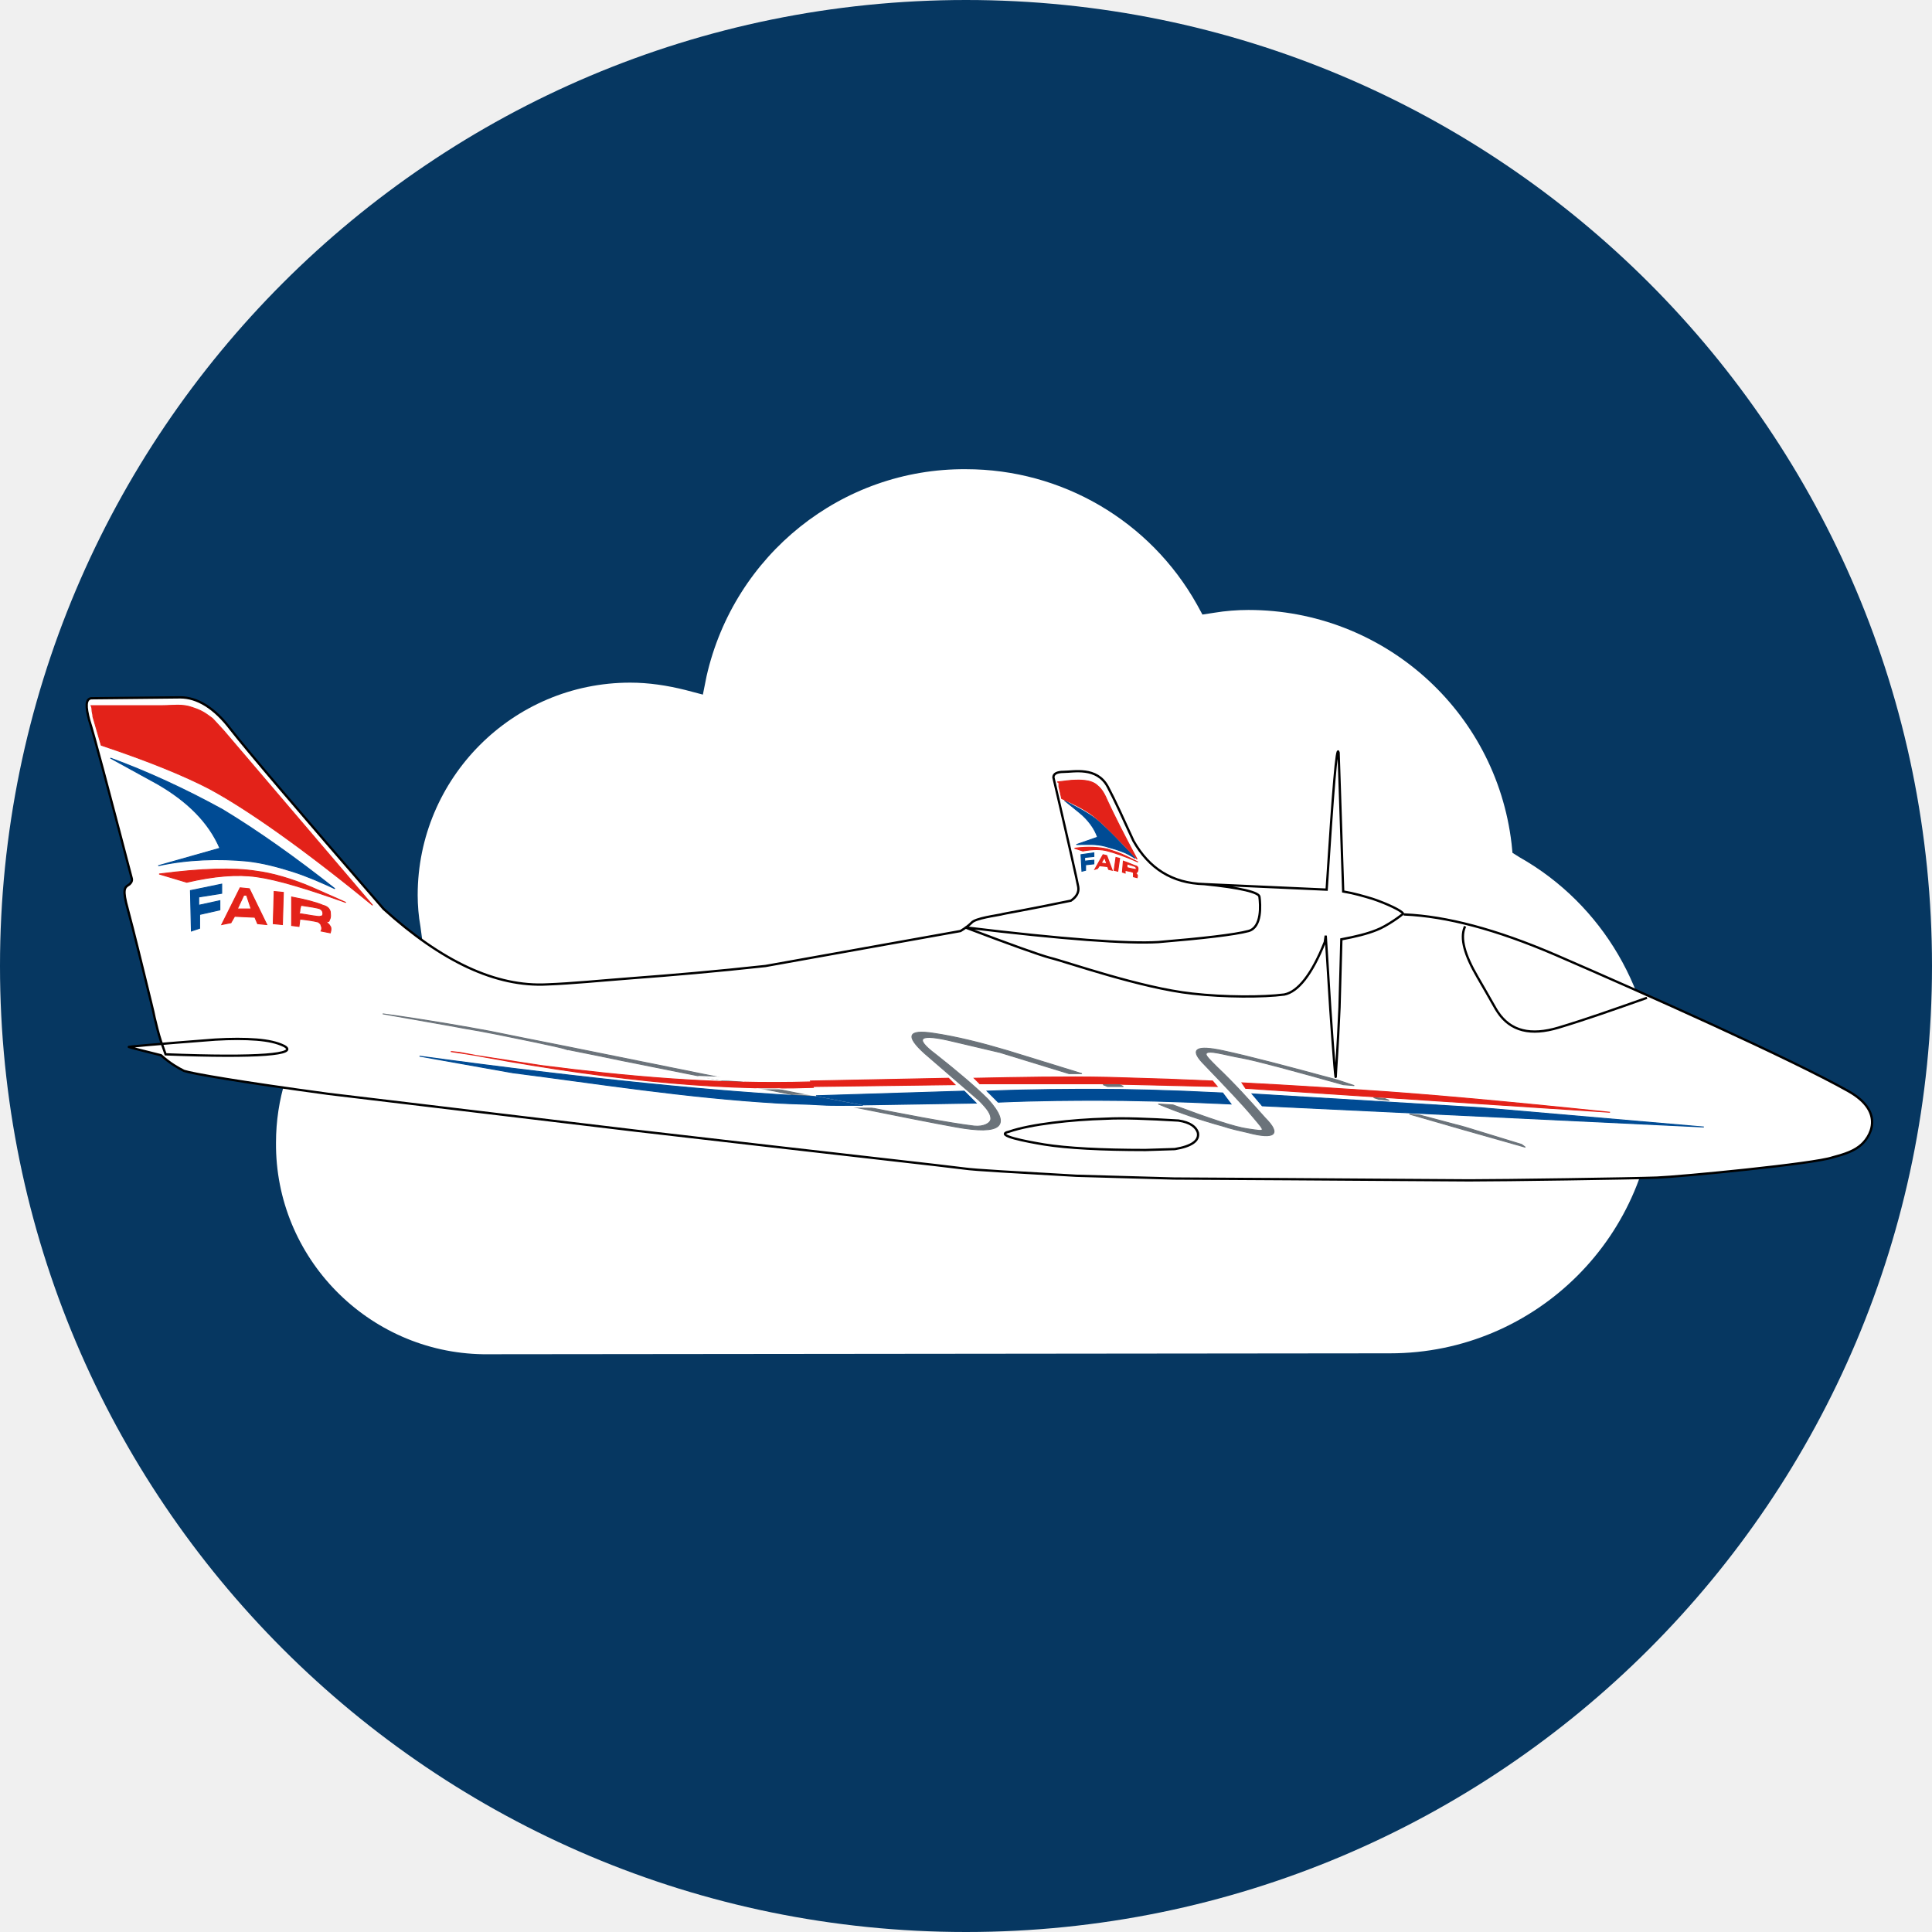
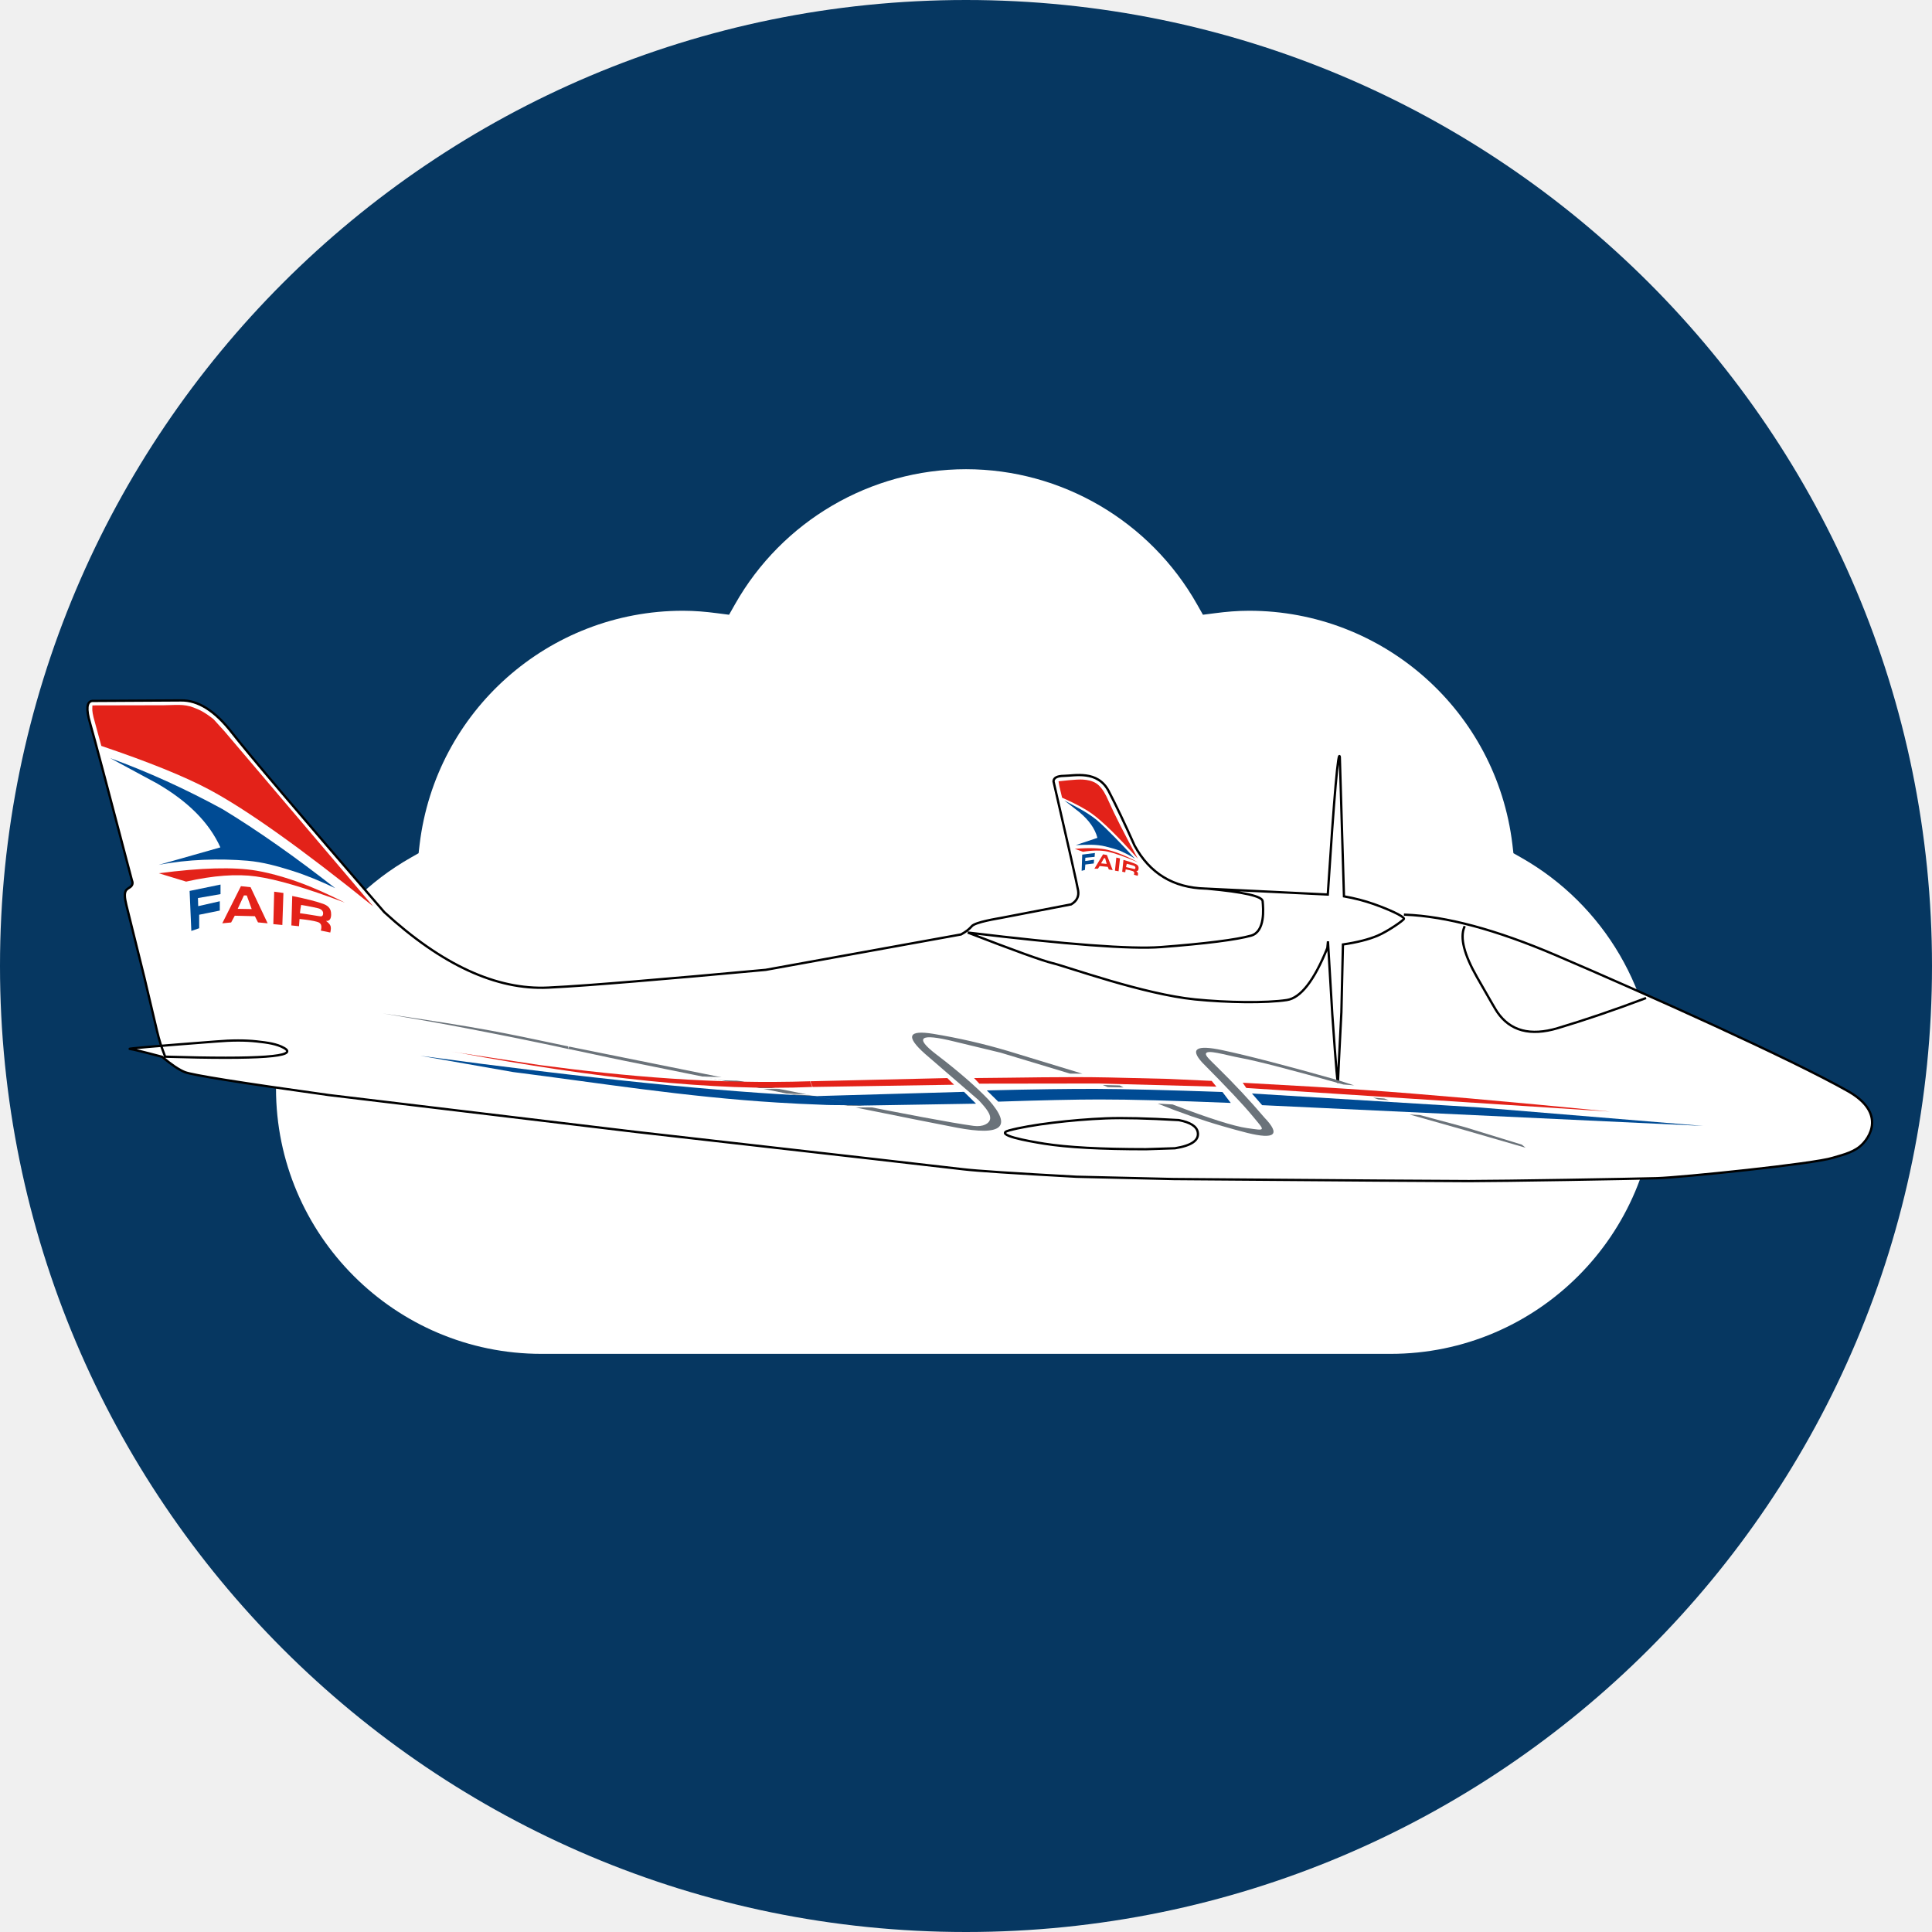
- <svg xmlns="http://www.w3.org/2000/svg" version="1.1" id="Vrstva_1" x="0px" y="0px" viewBox="0 0 210 210" style="enable-background:new 0 0 210 210;" xml:space="preserve">
+ <svg xmlns="http://www.w3.org/2000/svg" version="1.1" id="Layer_1" x="0px" y="0px" viewBox="0 0 210 210" style="enable-background:new 0 0 210 210;" xml:space="preserve">
  <style type="text/css">
	.st0{fill:#063761;}
	.st1{fill:#FFFFFF;}
	.st2{fill:#FFFFFF;stroke:#000000;stroke-width:0.25;stroke-linecap:square;stroke-miterlimit:3;}
	.st3{fill:none;stroke:#000000;stroke-width:0.25;stroke-linecap:square;stroke-miterlimit:3;}
- 	
- 		.st4{fill-rule:evenodd;clip-rule:evenodd;fill:#6B737A;stroke:#6B737A;stroke-width:0.1;stroke-linecap:square;stroke-miterlimit:3;}
- 	
- 		.st5{fill-rule:evenodd;clip-rule:evenodd;fill:#E32219;stroke:#E32219;stroke-width:0.1;stroke-linecap:square;stroke-miterlimit:3;}
- 	.st6{fill:#E32219;stroke:#E32219;stroke-width:0.1;stroke-linecap:square;stroke-miterlimit:3;}
- 	
- 		.st7{fill-rule:evenodd;clip-rule:evenodd;fill:#004B94;stroke:#004B94;stroke-width:0.1;stroke-linecap:square;stroke-miterlimit:3;}
- 	.st8{fill:#004B94;stroke:#004B94;stroke-width:0.1;stroke-linecap:square;stroke-miterlimit:3;}
- 	.st9{fill:#6B737A;stroke:#6B737A;stroke-width:0.1;stroke-linecap:square;stroke-miterlimit:3;}
- 	.st10{fill:#FFFFFF;stroke:#FFFFFF;stroke-width:0.1;stroke-linecap:square;stroke-miterlimit:3;}
- 	.st11{fill:#FFFFFF;stroke:#E32219;stroke-width:0.1;stroke-linecap:square;stroke-miterlimit:3;}
+ 	.st4{fill-rule:evenodd;clip-rule:evenodd;fill:#6B737A;}
+ 	.st5{fill-rule:evenodd;clip-rule:evenodd;fill:#E32219;}
+ 	.st6{fill:#E32219;}
+ 	.st7{fill-rule:evenodd;clip-rule:evenodd;fill:#004B94;}
+ 	.st8{fill:#004B94;}
+ 	.st9{fill:#6B737A;}
</style>
  <g>
    <circle vector-effect="non-scaling-stroke" class="st0" cx="105" cy="105" r="105" />
  </g>
+   <path class="st1" d="M165.348,93.22l-0.846-0.481l-0.112-0.965  c-1.744-14.484-14.031-25.384-28.619-25.388c-1.269,0-2.508,0.108-3.731,0.269  l-1.285,0.165l-0.638-1.127c-5.115-9.061-14.739-14.692-25.116-14.692  c-10.377,0-20,5.631-25.116,14.692l-0.638,1.127l-1.285-0.165  c-1.223-0.162-2.462-0.269-3.731-0.269c-14.589,0.004-26.876,10.904-28.619,25.388  l-0.112,0.965l-0.846,0.481c-9.038,5.124-14.632,14.703-14.654,25.092  c0,15.908,12.939,28.846,28.846,28.846h46.154h46.154  c15.908,0,28.846-12.938,28.846-28.846C179.979,107.923,174.385,98.344,165.348,93.22z  " />
  <g>
-     <path class="st1" d="M53.2,147.2l-0.7,0c-12.5-0.2-22.6-10.5-22.5-23c0-9.4,5.7-17.9,14.5-21.4l1.4-0.6l-0.2-1.5   c-0.2-1.1-0.3-2.3-0.3-3.4c0-12.7,10.3-23.1,23.1-23.1c2,0,4,0.3,6,0.8l1.9,0.5l0.4-2C79.8,60.3,91.5,50.9,105,51   c10.4,0,20,5.6,25.1,14.7l0.6,1.1l1.3-0.2c1.2-0.2,2.5-0.3,3.7-0.3c14.6,0,26.9,10.9,28.6,25.4l0.1,1l0.8,0.5   c9,5.1,14.6,14.7,14.7,25.1c0,15.9-12.9,28.8-28.8,28.8L53.2,147.2L53.2,147.2z" />
+     <path vector-effect="non-scaling-stroke" class="st2" d="M152.726,99.422   c4.452,0.167,9.914,1.636,16.387,4.405c9.708,4.154,25.634,11.301,31.767,14.786   c4.131,2.347,2.405,5.092,1.249,6.03c-0.886,0.718-2.248,0.989-2.908,1.204   c-2.02,0.656-16.462,2.138-19.138,2.217c-2.676,0.079-16.734,0.316-20.413,0.316   c-2.453,0-13.154-0.074-32.104-0.223l-10.562-0.25   c-6.824-0.374-10.925-0.645-12.303-0.813c-1.378-0.168-13.232-1.521-35.562-4.058   l-33.395-4.007c-9.631-1.341-14.848-2.173-15.651-2.495   c-0.648-0.26-1.471-0.815-2.47-1.663c-2.016-0.538-3.192-0.823-3.528-0.857   c-0.336-0.034,2.789-0.302,9.376-0.807c1.699-0.145,3.185-0.148,4.458-0.007   c1.158,0.128,2.168,0.265,2.952,0.713c1.647,0.941-2.664,1.256-12.93,0.944   c-0.226-0.596-0.392-1.058-0.498-1.387c-0.29-0.902-0.469-1.808-0.67-2.611   c-0.139-0.555-0.503-2.093-1.091-4.613c-1.024-4.129-1.676-6.752-1.956-7.87   c-0.419-1.676,0.047-1.676,0.419-1.956c0.248-0.186,0.31-0.427,0.186-0.722   c-2.608-9.934-4.129-15.646-4.563-17.136c-0.435-1.49-0.357-2.282,0.233-2.375   l9.671-0.055c1.846-0.028,3.682,1.13,5.508,3.474   c1.826,2.344,7.351,8.856,16.575,19.535c6.268,5.744,12.209,8.479,17.823,8.207   c2.681-0.13,5.61-0.361,9.458-0.677c3.991-0.328,8.72-0.746,14.186-1.254   l21.23-3.847c0.522-0.288,0.909-0.585,1.162-0.891   c0.378-0.459,2.836-0.837,3.242-0.918c0.27-0.054,2.791-0.54,7.564-1.459   c0.612-0.36,0.864-0.864,0.756-1.513c-0.108-0.648-1-4.603-2.675-11.865   c0.022-0.386,0.405-0.583,1.148-0.591c1.116-0.011,3.648-0.644,4.844,1.649   c0.797,1.528,1.738,3.506,2.821,5.932c1.656,3.023,4.218,4.58,7.687,4.671   l13.313,0.647c0.705-10.896,1.141-15.878,1.308-14.946l0.452,15.143   c1.16,0.204,2.24,0.483,3.24,0.838c1.541,0.547,3.231,1.292,3.281,1.591   c0.024,0.141-1.758,1.378-2.865,1.846c-0.975,0.412-2.231,0.731-3.768,0.956   l-0.169,7.368c-0.238,4.602-0.358,7.041-0.361,7.316   c-0.013,1.084-0.222-1.27-0.625-7.062l-0.473-7.96l-0.068,0.721   c-1.431,3.545-2.899,5.43-4.403,5.657c-2.256,0.34-6.488,0.281-9.983-0.07   c-5.603-0.562-13.832-3.538-15.474-3.936c-1.095-0.265-4.17-1.376-9.225-3.331   c10.746,1.3,17.735,1.827,20.965,1.582c4.846-0.367,8.297-0.808,9.839-1.248   c1.542-0.441,1.322-2.937,1.248-3.745c-0.049-0.538-2.048-0.99-5.996-1.354" />
+     <path vector-effect="non-scaling-stroke" class="st3" d="M159.16,100.781   c-0.479,1.162-0.017,2.974,1.385,5.436s2.137,3.726,2.205,3.795   c1.402,2.051,3.59,2.632,6.564,1.744c2.974-0.889,6.137-1.966,9.487-3.231" />
+     <path vector-effect="non-scaling-stroke" class="st2" d="M120.191,121.562   c1.86-0.074,4.505-0.011,7.938,0.188c1.258,0.243,1.945,0.681,2.062,1.312   c0.163,0.877-0.664,1.46-2.48,1.75l-3.165,0.102   c-4.841,0-8.517-0.199-11.028-0.598c-1.788-0.284-5.593-0.968-3.829-1.444   C112,122.248,116.47,121.71,120.191,121.562z" />
  </g>
  <g>
-     <path vector-effect="non-scaling-stroke" class="st2" d="M152.7,99.4c4.5,0.2,9.9,1.6,16.4,4.4c9.7,4.2,25.6,11.3,31.8,14.8   c4.1,2.3,2.4,5.1,1.2,6c-0.9,0.7-2.2,1-2.9,1.2c-2,0.7-16.5,2.1-19.1,2.2c-2.7,0.1-16.7,0.3-20.4,0.3c-2.5,0-13.2-0.1-32.1-0.2   l-10.6-0.3c-6.8-0.4-10.9-0.6-12.3-0.8c-1.4-0.2-13.2-1.5-35.6-4.1l-33.4-4c-9.6-1.3-14.8-2.2-15.7-2.5c-0.6-0.3-1.5-0.8-2.5-1.7   c-2-0.5-3.2-0.8-3.5-0.9c-0.3,0,2.8-0.3,9.4-0.8c1.7-0.1,3.2-0.1,4.5,0c1.2,0.1,2.2,0.3,3,0.7c1.6,0.9-2.7,1.3-12.9,0.9   c-0.2-0.6-0.4-1.1-0.5-1.4c-0.3-0.9-0.5-1.8-0.7-2.6c-0.1-0.6-0.5-2.1-1.1-4.6c-1-4.1-1.7-6.8-2-7.9c-0.4-1.7,0-1.7,0.4-2   c0.2-0.2,0.3-0.4,0.2-0.7c-2.6-9.9-4.1-15.6-4.6-17.1c-0.4-1.5-0.4-2.3,0.2-2.4l9.7-0.1c1.8,0,3.7,1.1,5.5,3.5   c1.8,2.3,7.4,8.9,16.6,19.5c6.3,5.7,12.2,8.5,17.8,8.2c2.7-0.1,5.6-0.4,9.5-0.7c4-0.3,8.7-0.7,14.2-1.3l21.2-3.8   c0.5-0.3,0.9-0.6,1.2-0.9c0.4-0.5,2.8-0.8,3.2-0.9c0.3-0.1,2.8-0.5,7.6-1.5c0.6-0.4,0.9-0.9,0.8-1.5c-0.1-0.6-1-4.6-2.7-11.9   c0-0.4,0.4-0.6,1.1-0.6c1.1,0,3.6-0.6,4.8,1.6c0.8,1.5,1.7,3.5,2.8,5.9c1.7,3,4.2,4.6,7.7,4.7l13.3,0.6c0.7-10.9,1.1-15.9,1.3-14.9   l0.5,15.1c1.2,0.2,2.2,0.5,3.2,0.8c1.5,0.5,3.2,1.3,3.3,1.6c0,0.1-1.8,1.4-2.9,1.8c-1,0.4-2.2,0.7-3.8,1l-0.2,7.4   c-0.2,4.6-0.4,7-0.4,7.3c0,1.1-0.2-1.3-0.6-7.1l-0.5-8l-0.1,0.7c-1.4,3.5-2.9,5.4-4.4,5.7c-2.3,0.3-6.5,0.3-10-0.1   c-5.6-0.6-13.8-3.5-15.5-3.9c-1.1-0.3-4.2-1.4-9.2-3.3c10.7,1.3,17.7,1.8,21,1.6c4.8-0.4,8.3-0.8,9.8-1.2c1.5-0.4,1.3-2.9,1.2-3.7   c0-0.5-2-1-6-1.4" />
-     <path vector-effect="non-scaling-stroke" class="st3" d="M159.2,100.8c-0.5,1.2,0,3,1.4,5.4s2.1,3.7,2.2,3.8   c1.4,2.1,3.6,2.6,6.6,1.7c3-0.9,6.1-2,9.5-3.2" />
-     <path vector-effect="non-scaling-stroke" class="st2" d="M120.2,121.6c1.9-0.1,4.5,0,7.9,0.2c1.3,0.2,1.9,0.7,2.1,1.3   c0.2,0.9-0.7,1.5-2.5,1.8l-3.2,0.1c-4.8,0-8.5-0.2-11-0.6c-1.8-0.3-5.6-1-3.8-1.4C112,122.2,116.5,121.7,120.2,121.6z" />
-   </g>
-   <g>
-     <path vector-effect="non-scaling-stroke" class="st4" d="M67.7,115.3c-1.9-0.4-3.9-0.8-5.9-1.2l0-0.3c24.4,4.9,39,8,44.1,8.6   c1,0.1,1.8-0.3,1.8-0.8c0-0.5-0.3-1-1.3-2l-5.9-5.1c-2.1-1.9-1.8-2.6,0.9-2.2s5.4,1.1,8.1,1.9l8.1,2.5l-1.4,0l-7.5-2.3l-5.1-1.2   c-3.7-0.9-4.3-0.4-1.9,1.4c2.4,1.9,4.3,3.5,5.7,4.9c2.6,2.9,1.4,3.9-3.5,3C99.4,121.7,87.3,119.2,67.7,115.3z M58.3,113.3   c-2.9-0.6-5.8-1.2-7.7-1.5c-2.1-0.4-5.1-0.9-9-1.6c5.1,0.7,9,1.4,11.7,1.9c2,0.4,4.9,1,8.5,1.7l-0.1,0.3   C60.8,113.8,59.6,113.6,58.3,113.3z" />
-     <path vector-effect="non-scaling-stroke" class="st5" d="M88.1,117.5l0.3,0.6l15.4-0.2l-0.7-0.7L88.1,117.5z M50,114.4l-0.9-0.1   l-0.1,0l9.7,1.5c9.3,1.2,19.1,2.1,29.4,1.8l0.3,0.6C77.4,118.6,64.6,117.2,50,114.4z" />
-     <path vector-effect="non-scaling-stroke" class="st6" d="M127,117.3l-6.5-0.2c-4.8-0.1-9.6,0-14.6,0.1l0.6,0.6l12.9,0l12.9,0.3   l-0.5-0.6L127,117.3z" />
-     <path vector-effect="non-scaling-stroke" class="st7" d="M89.2,120.1c-1.5-0.1-3-0.1-4.7-0.2c-10.1-0.6-19.4-2.1-28.8-3.3   l-10.1-1.8c18.4,2.5,32.7,3.9,43,4.4l5.2,1C92.3,120.1,90.8,120.2,89.2,120.1z M88.7,119.1l5.2,1l12.2-0.2l-1.3-1.3L88.7,119.1z" />
-     <path vector-effect="non-scaling-stroke" class="st8" d="M119.2,118.4c-2.8,0-6.8,0-11.9,0.2l1.2,1.2c4.7-0.2,8.4-0.2,11-0.2   c3.3,0,8.1,0.1,14.3,0.4l-0.9-1.2C127,118.5,122.4,118.4,119.2,118.4z" />
-     <path vector-effect="non-scaling-stroke" class="st8" d="M160.9,120.4l-24.8-1.5l1.1,1.3l48,2.3L160.9,120.4z" />
-     <path vector-effect="non-scaling-stroke" class="st9" d="M153.2,121.1l5.9,1.7l6.7,1.9l-0.4-0.3l-6.2-1.9l-4.9-1.3L153.2,121.1z" />
-     <path vector-effect="non-scaling-stroke" class="st10" d="M78.3,117.4c0.1,0,0.1,0,0.2,0c0.9,0,1.7,0.1,2.4,0.1l-2.2-0.4l-2.8-0.1   L78.3,117.4z" />
-     <path class="st1" d="M82.3,118.3l2.4,0l0.5,0.1l-3.1,0L82.3,118.3z" />
-     <path class="st1" d="M91.8,120.2l2.9,0l0.4,0.2l-3.4,0L91.8,120.2z" />
-     <path class="st1" d="M85.1,118.9l3,0.1l0.5,0.1l-3.2-0.2L85.1,118.9z" />
-     <path vector-effect="non-scaling-stroke" class="st9" d="M149.3,119.3l1.2,0.1l0.5,0.2l-1.1-0.1L149.3,119.3z" />
-     <path vector-effect="non-scaling-stroke" class="st6" d="M148.3,118.5c-3.1-0.2-7.5-0.5-13.3-0.8l0.4,0.6l39.6,2.6   C163.5,119.7,154.6,118.9,148.3,118.5z" />
-     <path vector-effect="non-scaling-stroke" class="st9" d="M119.9,117.9l1.8,0l0.4,0.2l-1.7,0L119.9,117.9z" />
-     <path vector-effect="non-scaling-stroke" class="st9" d="M132.9,122.4c-2.2-0.6-4.6-1.4-7-2.4l1.6,0.1c4,1.5,6.7,2.4,8.1,2.6   c2.1,0.3,2,0.4,0.5-1.4c-1-1.2-2.8-3.1-5.4-5.8c-1.4-1.5-0.6-1.9,2.2-1.3c2.8,0.6,7,1.7,12.5,3.2l1.8,0.6l-1.2-0.1   c-5.7-1.6-9.4-2.6-11-2.9c-1.8-0.3-3.9-1-3.9-0.4c0,0.2,0.4,0.6,1.2,1.4c1.9,1.8,3.6,3.7,5.2,5.5c1.8,1.8,1.1,2.4-1.9,1.6   C134.7,122.9,133.8,122.7,132.9,122.4z" />
-     <path vector-effect="non-scaling-stroke" class="st6" d="M10,77.2c0,0.2,0.1,0.4,0.1,0.7l0.9,3.1c5.1,1.7,9,3.3,11.7,4.7   c4.1,2.2,10.1,6.4,17.8,12.7l-16.2-19l-1.2-1.3c-0.4-0.3-0.8-0.6-1.2-0.8c-0.4-0.2-0.7-0.3-1-0.4c-1.1-0.4-2.1-0.2-3.2-0.2   c-1.8,0-4.4,0-7.8,0C10,76.9,10,77.1,10,77.2z" />
-     <path vector-effect="non-scaling-stroke" class="st6" d="M122,94.8l0.3,0.1l0-0.3c0.3,0.1,0.6,0.1,0.8,0.2c0,0,0.1,0,0.1,0.1   c0,0,0,0,0,0.1c0,0.1,0,0.2,0,0.3l0.4,0.1c0-0.1,0.1-0.2,0-0.3c0-0.1-0.1-0.1-0.2-0.2c0.1,0,0.1,0,0.2-0.1c0.1-0.1,0.1-0.3,0.1-0.4   c0-0.2-0.2-0.3-0.3-0.3c-0.3-0.1-0.7-0.3-1.3-0.5L122,94.8z" />
-     <path vector-effect="non-scaling-stroke" class="st11" d="M122.5,93.9c0,0.1,0,0.1,0,0.2c0,0,0,0.1,0,0.2c0.3,0.1,0.9,0.2,0.9,0.2   c0.1,0,0.1,0,0.1-0.1c0-0.1,0-0.1-0.1-0.2C123.2,94.1,122.8,94,122.5,93.9z" />
-     <path vector-effect="non-scaling-stroke" class="st6" d="M121.3,93.2l0.4,0.1l-0.2,1.4l-0.4-0.1L121.3,93.2z" />
-     <path vector-effect="non-scaling-stroke" class="st8" d="M117.6,94.7l0.4-0.1l0-0.6l0.9-0.1l0-0.4l-1,0.1l0-0.4l1-0.1l0-0.4   l-1.4,0.2L117.6,94.7z" />
-     <path vector-effect="non-scaling-stroke" class="st6" d="M119.3,94.4l0.2-0.3l0.9,0.1l0.1,0.3l0.4,0.1l-0.6-1.6l-0.4-0.1l-0.9,1.6   L119.3,94.4z" />
-     <path vector-effect="non-scaling-stroke" class="st11" d="M119.7,93.8l0.6,0.1l-0.2-0.6l-0.1,0L119.7,93.8z" />
-     <path vector-effect="non-scaling-stroke" class="st6" d="M122.5,93.1c-0.8-0.4-1.5-0.6-2.1-0.8c-0.9-0.2-2.1-0.3-3.6-0.1l0.9,0.3   c1.1-0.2,2-0.2,2.7,0c0.8,0.2,1.9,0.6,3.3,1.2C123.3,93.5,122.9,93.3,122.5,93.1z" />
-     <path vector-effect="non-scaling-stroke" class="st8" d="M117.3,88.3l-1.6-1.3c1.3,0.8,2.2,1.1,3.5,2.1c1.2,1,2.9,2.8,4.2,4.2   c-0.5-0.3-1-0.6-1.6-0.8c-0.5-0.2-1-0.3-1.6-0.5c-1.1-0.3-2.1-0.2-3.2-0.2l2.3-0.8C119,90.1,118.3,89.1,117.3,88.3z" />
-     <path vector-effect="non-scaling-stroke" class="st6" d="M115.1,85.2c0,0.1,0,0.2,0,0.3l0.3,1.3c1.4,0.6,2.5,1.2,3.2,1.7   c1.1,0.8,2.8,2.5,5,4.9c-1.5-2.8-2.5-4.8-3.2-6.3c-0.3-0.7-0.6-1.3-1.1-1.7c-0.7-0.7-2.1-0.6-2.4-0.6c-0.5,0-1.1,0.1-2,0.2   C115.1,85,115.1,85.1,115.1,85.2z" />
-     <path vector-effect="non-scaling-stroke" class="st6" d="M31.7,100.6l0.8,0.1l0.1-0.8c0.9,0.1,1.5,0.2,1.9,0.3   c0.1,0,0.2,0.1,0.3,0.2c0,0,0.1,0.1,0.1,0.2c0.1,0.2,0.1,0.4,0,0.6l1,0.2c0.1-0.3,0.1-0.6,0-0.7c-0.1-0.2-0.2-0.3-0.5-0.5   c0.2,0,0.4,0,0.4-0.2c0.2-0.3,0.1-0.7,0.1-0.9c-0.1-0.4-0.4-0.6-0.8-0.7c-0.7-0.3-1.8-0.6-3.4-0.9L31.7,100.6z" />
-     <path vector-effect="non-scaling-stroke" class="st11" d="M32.7,98.4c0,0.2-0.1,0.3-0.1,0.5c0,0.1,0,0.2-0.1,0.4   c0.8,0.1,2.2,0.4,2.3,0.3c0.2,0,0.3-0.1,0.3-0.3c0-0.2-0.1-0.4-0.3-0.5C34.7,98.7,33.4,98.5,32.7,98.4z" />
-     <path vector-effect="non-scaling-stroke" class="st6" d="M29.8,96.9l1,0.1l-0.1,3.5l-1-0.1L29.8,96.9z" />
-     <path vector-effect="non-scaling-stroke" class="st8" d="M20.8,101.2l0.9-0.3v-1.5l2.2-0.5v-1l-2.3,0.5l0-0.9l2.5-0.4v-1l-3.4,0.7   L20.8,101.2z" />
-     <path vector-effect="non-scaling-stroke" class="st6" d="M25.1,100.3l0.4-0.7l2.2,0.1l0.3,0.7l1,0.1l-1.9-3.9l-1-0.1l-2,4   L25.1,100.3z" />
-     <path vector-effect="non-scaling-stroke" class="st11" d="M25.8,98.8l1.5,0l-0.5-1.5l-0.3,0L25.8,98.8z" />
-     <path vector-effect="non-scaling-stroke" class="st6" d="M34,96.5c-2.3-1-4.5-1.6-6.1-1.8c-2.5-0.4-6-0.3-10.6,0.3l3,0.9   c3-0.7,5.5-0.9,7.6-0.6c2.2,0.3,5.5,1.3,9.7,2.8C36.3,97.5,35.1,97,34,96.5z" />
-     <path vector-effect="non-scaling-stroke" class="st8" d="M17.1,85.2L12,82.4c4.1,1.5,8.2,3.4,12.2,5.6c3.8,2.3,7.9,5.2,12.2,8.6   c-1.5-0.7-3.1-1.4-4.7-1.9c-1.6-0.5-3.1-0.9-4.8-1.1c-3.1-0.3-6.5-0.2-9.7,0.5l6.7-1.9C22.7,89.4,20.4,87.1,17.1,85.2z" />
+     <path vector-effect="non-scaling-stroke" class="st4" d="M67.697,115.265   c-1.868-0.377-3.903-0.843-5.908-1.248l-0.022-0.278   c24.388,4.899,39.049,7.952,44.057,8.639c1.044,0.143,1.757-0.271,1.803-0.793   c0.041-0.466-0.328-1.016-1.25-2l-5.852-5.055c-2.115-1.885-1.807-2.604,0.922-2.156   s5.438,1.07,8.125,1.867l8.087,2.466l-1.363-0.012l-7.537-2.274l-5.084-1.226   c-3.69-0.909-4.322-0.437-1.898,1.417c2.424,1.854,4.322,3.502,5.695,4.946   c2.6,2.945,1.433,3.948-3.502,3.008C99.407,121.698,87.346,119.227,67.697,115.265   z M58.282,113.28c-2.95-0.621-5.804-1.161-7.709-1.533   c-2.117-0.414-5.109-0.945-8.976-1.592c5.076,0.735,8.98,1.355,11.712,1.86   c2.009,0.371,4.859,0.952,8.547,1.742l-0.074,0.267   C60.817,113.806,59.65,113.558,58.282,113.28z" />
+     <path vector-effect="non-scaling-stroke" class="st5" d="M88.071,117.529l0.255,0.62l15.375-0.244   l-0.731-0.723L88.071,117.529z M49.969,114.449l-0.883-0.141l-0.111-0.017   l9.651,1.47c9.336,1.248,19.143,2.105,29.409,1.767l0.255,0.62   C77.442,118.622,64.631,117.161,49.969,114.449z" />
+     <path vector-effect="non-scaling-stroke" class="st6" d="M126.991,117.271l-6.487-0.156   c-4.766-0.101-9.57,0.032-14.626,0.067l0.573,0.607l12.9-0.017l12.863,0.343   l-0.506-0.627L126.991,117.271z" />
+     <path vector-effect="non-scaling-stroke" class="st7" d="M89.227,120.075   c-1.54-0.053-3.047-0.128-4.696-0.229c-10.143-0.623-19.412-2.134-28.762-3.319   l-10.086-1.769c18.363,2.474,32.716,3.945,43.03,4.385l5.151,1.026   C92.276,120.087,90.777,120.164,89.227,120.075z M88.673,119.143l5.206,1.025   l12.21-0.204l-1.304-1.286L88.673,119.143z" />
+     <path vector-effect="non-scaling-stroke" class="st8" d="M119.171,118.357   c-2.791-0.011-6.761,0.044-11.912,0.167l1.247,1.221   c4.748-0.157,8.409-0.236,10.982-0.238c3.349-0.003,8.113,0.123,14.292,0.377   l-0.903-1.188C126.951,118.483,122.382,118.37,119.171,118.357z" />
+     <path vector-effect="non-scaling-stroke" class="st8" d="M160.857,120.379l-24.774-1.52l1.105,1.268   l47.956,2.256L160.857,120.379z" />
+     <path vector-effect="non-scaling-stroke" class="st9" d="M153.201,121.137l5.924,1.678l6.698,1.939   l-0.406-0.336l-6.199-1.906l-4.892-1.314L153.201,121.137z" />
+     <path vector-effect="non-scaling-stroke" class="st1" d="M78.265,117.406   c0.066,0.001,0.126,0.012,0.192,0.014c0.857,0.022,1.684,0.059,2.402,0.055   l-2.168-0.386l-2.84-0.092L78.265,117.406z" />
+     <path class="st1" d="M82.33,118.273l2.402,0.012l0.486,0.082l-3.065-0.012   L82.33,118.273z" />
+     <path class="st1" d="M91.774,120.176l2.94,0.029l0.424,0.153l-3.362,0.039L91.774,120.176z   " />
+     <path class="st1" d="M85.137,118.852l2.977,0.125l0.475,0.109l-3.15-0.16L85.137,118.852z" />
+     <path vector-effect="non-scaling-stroke" class="st9" d="M149.258,119.308l1.211,0.096l0.483,0.168   l-1.12-0.065L149.258,119.308z" />
+     <path vector-effect="non-scaling-stroke" class="st6" d="M148.338,118.477   c-3.105-0.214-7.526-0.477-13.263-0.788l0.389,0.568l39.557,2.568   C163.492,119.691,154.597,118.909,148.338,118.477z" />
+     <path vector-effect="non-scaling-stroke" class="st9" d="M119.865,117.934l1.843,0.048l0.417,0.218   l-1.71-0.034L119.865,117.934z" />
+     <path vector-effect="non-scaling-stroke" class="st9" d="M132.888,122.406   c-2.21-0.634-4.56-1.45-7.048-2.448l1.613,0.09   c3.958,1.512,6.66,2.37,8.106,2.573c2.106,0.296,1.969,0.357,0.541-1.373   c-0.952-1.154-2.761-3.074-5.429-5.761c-1.355-1.49-0.63-1.937,2.177-1.341   c2.807,0.596,6.983,1.679,12.527,3.248l1.82,0.583l-1.183-0.099   c-5.69-1.597-9.369-2.551-11.036-2.86c-1.838-0.341-3.9-1.017-3.9-0.448   c0,0.229,0.403,0.606,1.21,1.399c1.877,1.841,3.598,3.682,5.164,5.523   c1.763,1.841,1.139,2.391-1.874,1.65   C134.69,122.923,133.81,122.671,132.888,122.406z" />
+     <path vector-effect="non-scaling-stroke" class="st6" d="M10.037,77.234   c0.011,0.171,0.053,0.41,0.125,0.719l0.852,3.125   c5.137,1.736,9.038,3.314,11.703,4.734c4.104,2.188,10.052,6.422,17.844,12.703   L24.404,79.493l-1.194-1.318c-0.419-0.334-0.813-0.608-1.182-0.821   c-0.369-0.213-0.697-0.337-0.984-0.449c-1.075-0.421-2.068-0.249-3.242-0.248   c-1.799,0-4.385,0.006-7.758,0.016C10.031,76.915,10.028,77.103,10.037,77.234   z" />
+     <path vector-effect="non-scaling-stroke" class="st6" d="M121.978,94.754l0.331,0.061l0.049-0.316   c0.343,0.063,0.594,0.123,0.754,0.182c0.043,0.016,0.094,0.039,0.123,0.073   c0.017,0.02,0.035,0.043,0.044,0.07c0.02,0.065,0.011,0.151-0.027,0.257   l0.408,0.117c0.041-0.127,0.051-0.224,0.032-0.292   c-0.019-0.068-0.08-0.146-0.181-0.232c0.082,0.014,0.144-0.006,0.185-0.061   c0.074-0.099,0.073-0.283,0.057-0.365c-0.031-0.159-0.156-0.262-0.297-0.327   c-0.282-0.13-0.729-0.282-1.34-0.456L121.978,94.754z" />
+     <path vector-effect="non-scaling-stroke" class="st1" d="M122.476,93.89   c-0.021,0.078-0.036,0.138-0.046,0.181c-0.009,0.041-0.021,0.1-0.035,0.176   c0.301,0.062,0.872,0.212,0.898,0.21c0.071,0.008,0.111-0.034,0.12-0.125   c0.007-0.081-0.034-0.149-0.126-0.205   C123.249,94.094,122.758,93.956,122.476,93.89z" />
+     <path vector-effect="non-scaling-stroke" class="st6" d="M121.339,93.215l0.401,0.088l-0.157,1.401   l-0.393-0.069L121.339,93.215z" />
+     <path vector-effect="non-scaling-stroke" class="st8" d="M117.57,94.653l0.354-0.092l0.046-0.592   l0.918-0.112l0.032-0.409l-0.964,0.141l0.017-0.356l1.004-0.095l0.033-0.42   l-1.378,0.174L117.57,94.653z" />
+     <path vector-effect="non-scaling-stroke" class="st6" d="M119.345,94.419l0.182-0.284l0.881,0.09   l0.116,0.282l0.42,0.074l-0.625-1.644l-0.419-0.077l-0.945,1.565L119.345,94.419z   " />
+     <path vector-effect="non-scaling-stroke" class="st1" d="M119.68,93.843l0.613,0.059l-0.17-0.615   l-0.124-0.011L119.68,93.843z" />
+     <path vector-effect="non-scaling-stroke" class="st6" d="M122.533,93.142   c-0.786-0.367-1.536-0.619-2.085-0.755c-0.854-0.211-2.061-0.251-3.62-0.121   l0.892,0.319c1.062-0.171,1.957-0.177,2.687-0.017   c0.776,0.17,1.878,0.561,3.306,1.173   C123.308,93.52,122.915,93.32,122.533,93.142z" />
+     <path vector-effect="non-scaling-stroke" class="st8" d="M117.307,88.264l-1.628-1.266   c1.35,0.763,2.237,1.115,3.506,2.111c1.179,1.016,2.862,2.786,4.185,4.231   c-0.496-0.349-1.035-0.573-1.558-0.838c-0.515-0.205-1.045-0.338-1.637-0.493   c-1.05-0.266-2.088-0.181-3.235-0.151l2.345-0.788   C119.015,90.052,118.347,89.129,117.307,88.264z" />
+     <path vector-effect="non-scaling-stroke" class="st6" d="M115.097,85.164   c0.011,0.068,0.028,0.164,0.05,0.289l0.298,1.25   c1.414,0.625,2.493,1.204,3.238,1.738c1.147,0.823,2.812,2.455,4.995,4.896   c-1.49-2.753-2.548-4.837-3.173-6.252c-0.321-0.727-0.605-1.268-1.072-1.72   c-0.748-0.724-2.076-0.643-2.39-0.625c-0.481,0.027-1.143,0.089-1.984,0.185   C115.075,85.029,115.088,85.108,115.097,85.164z" />
+     <path vector-effect="non-scaling-stroke" class="st6" d="M31.672,100.59l0.827,0.086l0.061-0.787   c0.856,0.088,1.487,0.19,1.892,0.304c0.109,0.031,0.24,0.077,0.316,0.155   c0.046,0.047,0.095,0.1,0.121,0.164c0.062,0.156,0.057,0.369-0.017,0.639   l1.028,0.21c0.076-0.32,0.084-0.561,0.023-0.724   c-0.06-0.164-0.224-0.343-0.491-0.537c0.205,0.019,0.353-0.043,0.444-0.187   c0.164-0.258,0.126-0.711,0.07-0.911c-0.108-0.386-0.434-0.615-0.794-0.748   c-0.721-0.265-1.85-0.553-3.387-0.864L31.672,100.59z" />
+     <path vector-effect="non-scaling-stroke" class="st1" d="M32.732,98.365   c-0.037,0.196-0.063,0.347-0.079,0.454c-0.015,0.103-0.032,0.25-0.052,0.441   c0.754,0.094,2.187,0.354,2.253,0.345c0.177,0.006,0.267-0.104,0.271-0.332   c0.003-0.201-0.114-0.361-0.349-0.48C34.675,98.719,33.438,98.474,32.732,98.365   z" />
+     <path vector-effect="non-scaling-stroke" class="st6" d="M29.803,96.922l1.004,0.14l-0.117,3.481   l-0.981-0.093L29.803,96.922z" />
+     <path vector-effect="non-scaling-stroke" class="st8" d="M20.797,101.188l0.853-0.293v-1.467   l2.24-0.453v-1.013l-2.347,0.533l-0.027-0.88l2.454-0.427v-1.04l-3.36,0.693   L20.797,101.188z" />
+     <path vector-effect="non-scaling-stroke" class="st6" d="M25.124,100.269l0.393-0.735l2.187,0.053   l0.339,0.672l1.048,0.102l-1.856-3.929l-1.048-0.108l-2.027,4.036L25.124,100.269z   " />
+     <path vector-effect="non-scaling-stroke" class="st1" d="M25.838,98.787l1.52,0.027l-0.536-1.482   l-0.309-0.004L25.838,98.787z" />
+     <path vector-effect="non-scaling-stroke" class="st6" d="M33.982,96.484   c-2.322-0.973-4.509-1.573-6.094-1.844c-2.47-0.422-6.011-0.328-10.625,0.281   l2.969,0.906c2.958-0.667,5.49-0.854,7.594-0.562c2.236,0.31,5.455,1.258,9.656,2.844   C36.275,97.498,35.109,96.957,33.982,96.484z" />
+     <path vector-effect="non-scaling-stroke" class="st8" d="M17.113,85.181l-5.142-2.778   c4.13,1.502,8.217,3.364,12.232,5.556c3.771,2.29,7.858,5.161,12.232,8.583   c-1.549-0.744-3.139-1.411-4.727-1.907c-1.588-0.496-3.08-0.921-4.81-1.078   c-3.061-0.254-6.47-0.163-9.661,0.456l6.717-1.907   C22.724,89.383,20.426,87.113,17.113,85.181z" />
  </g>
</svg>
